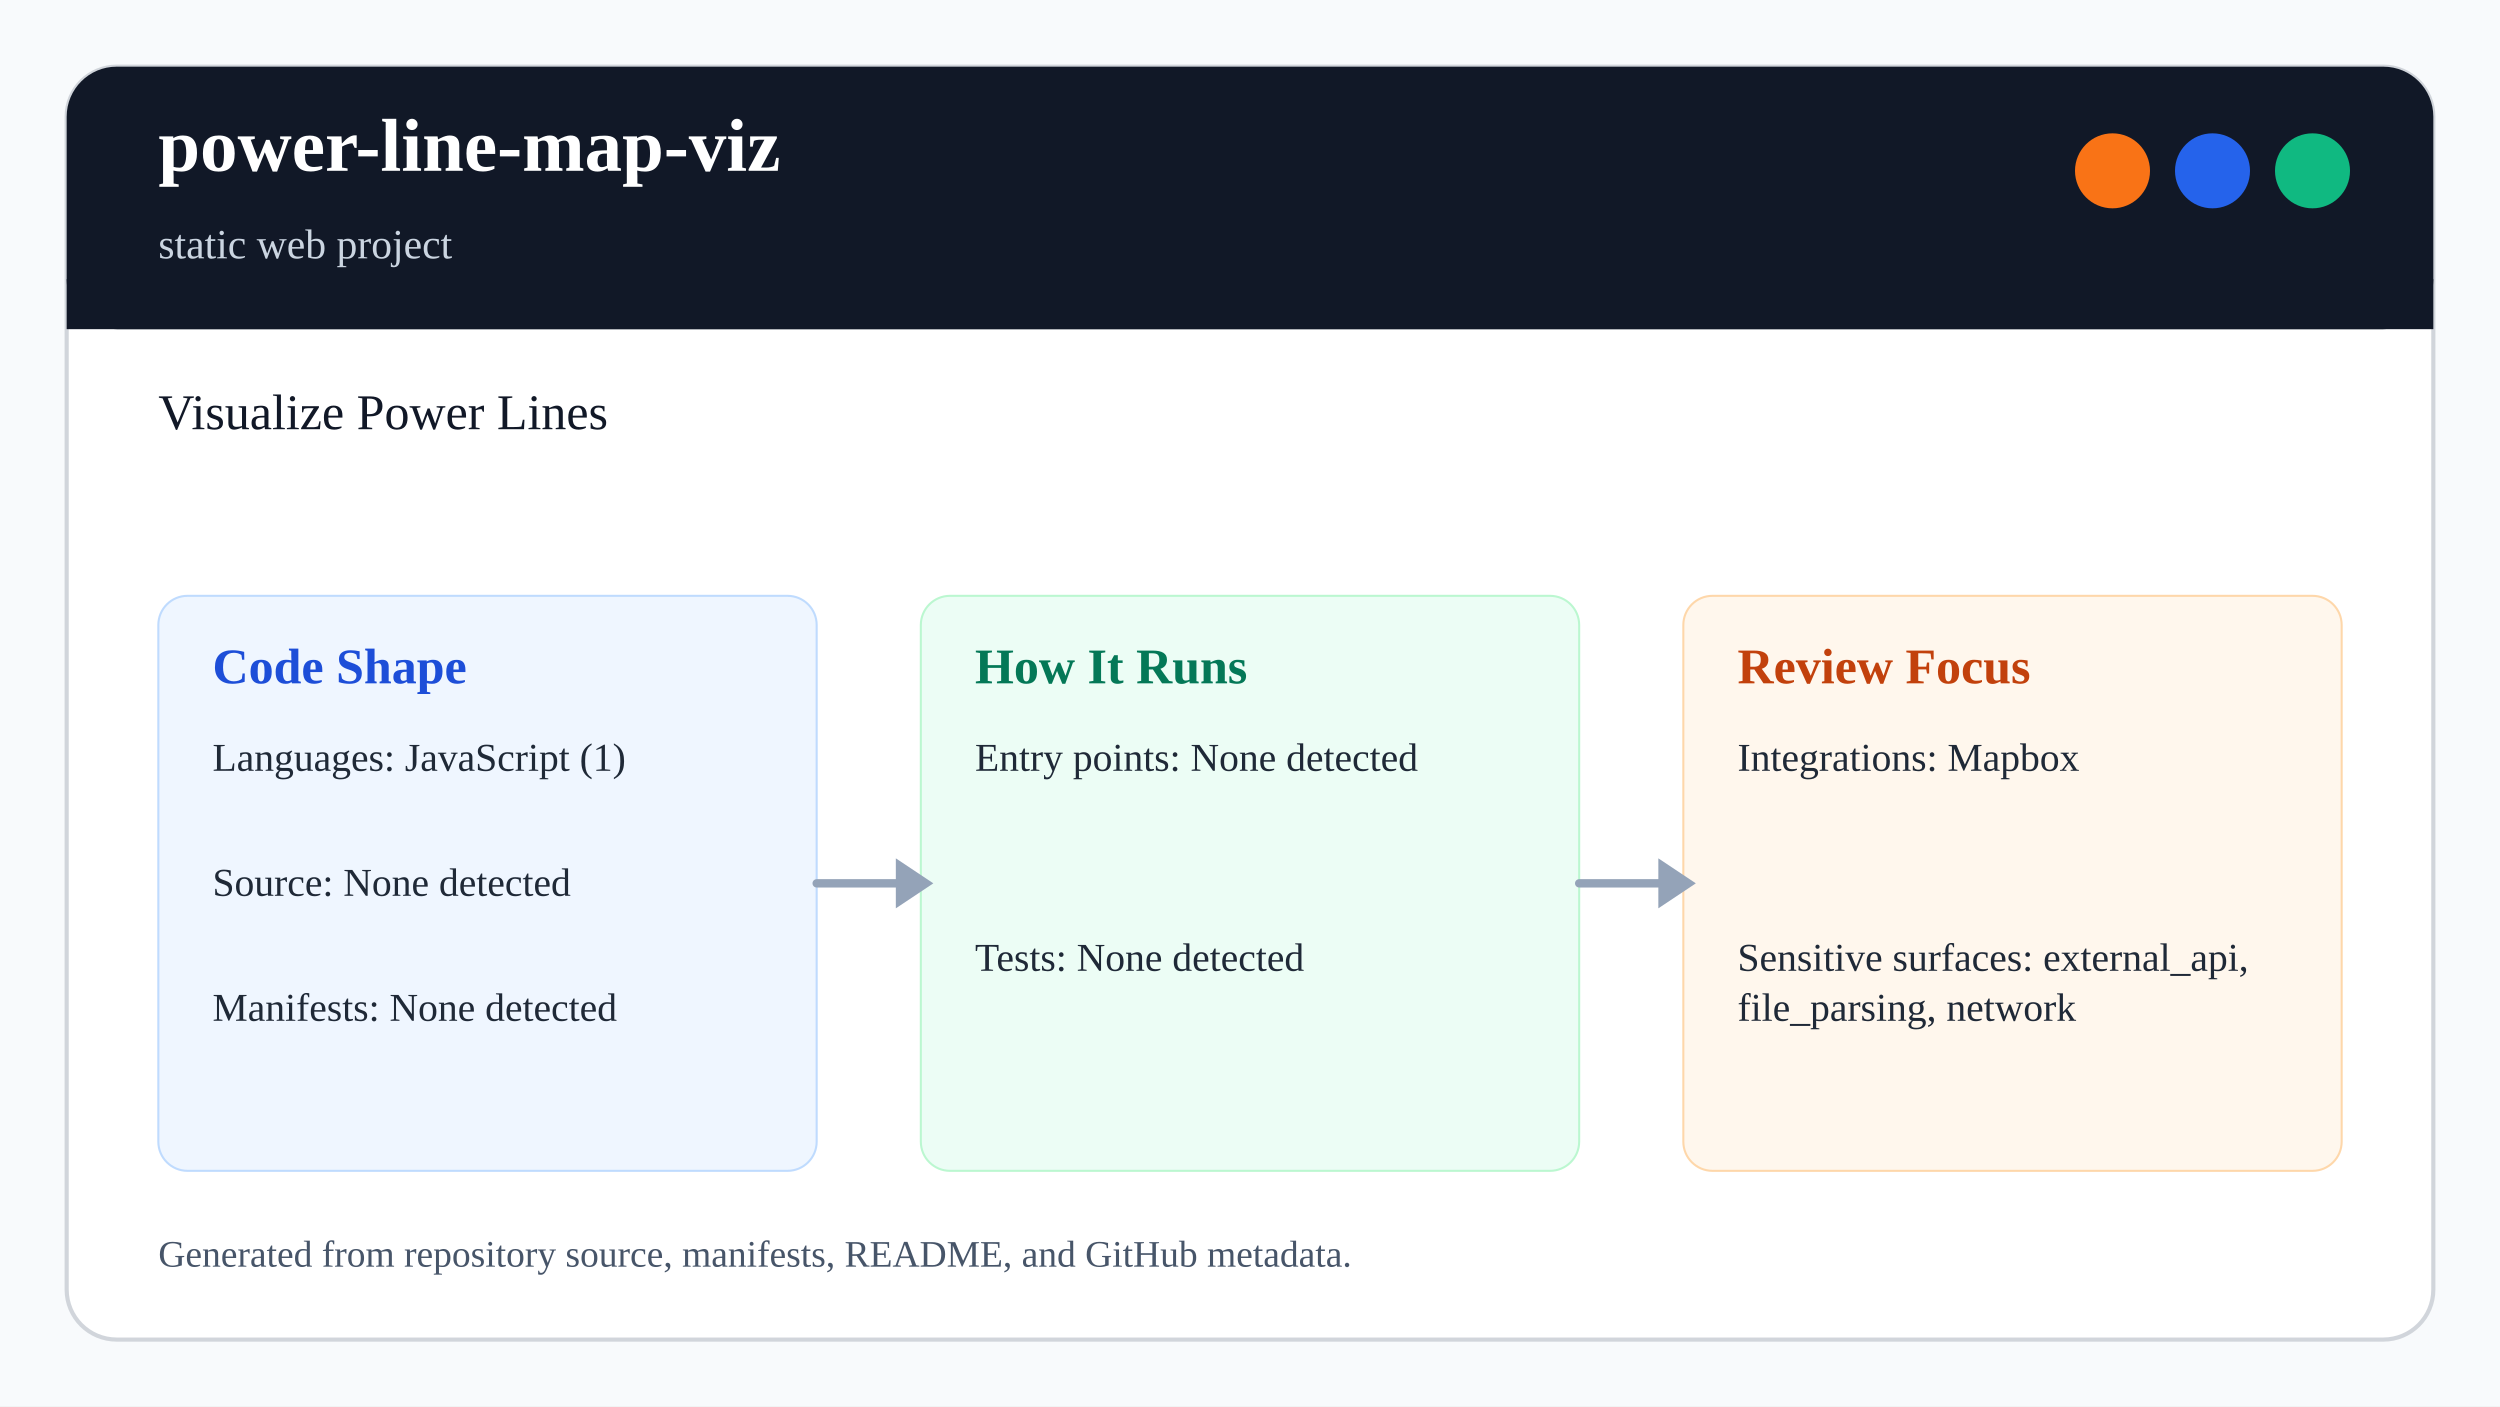
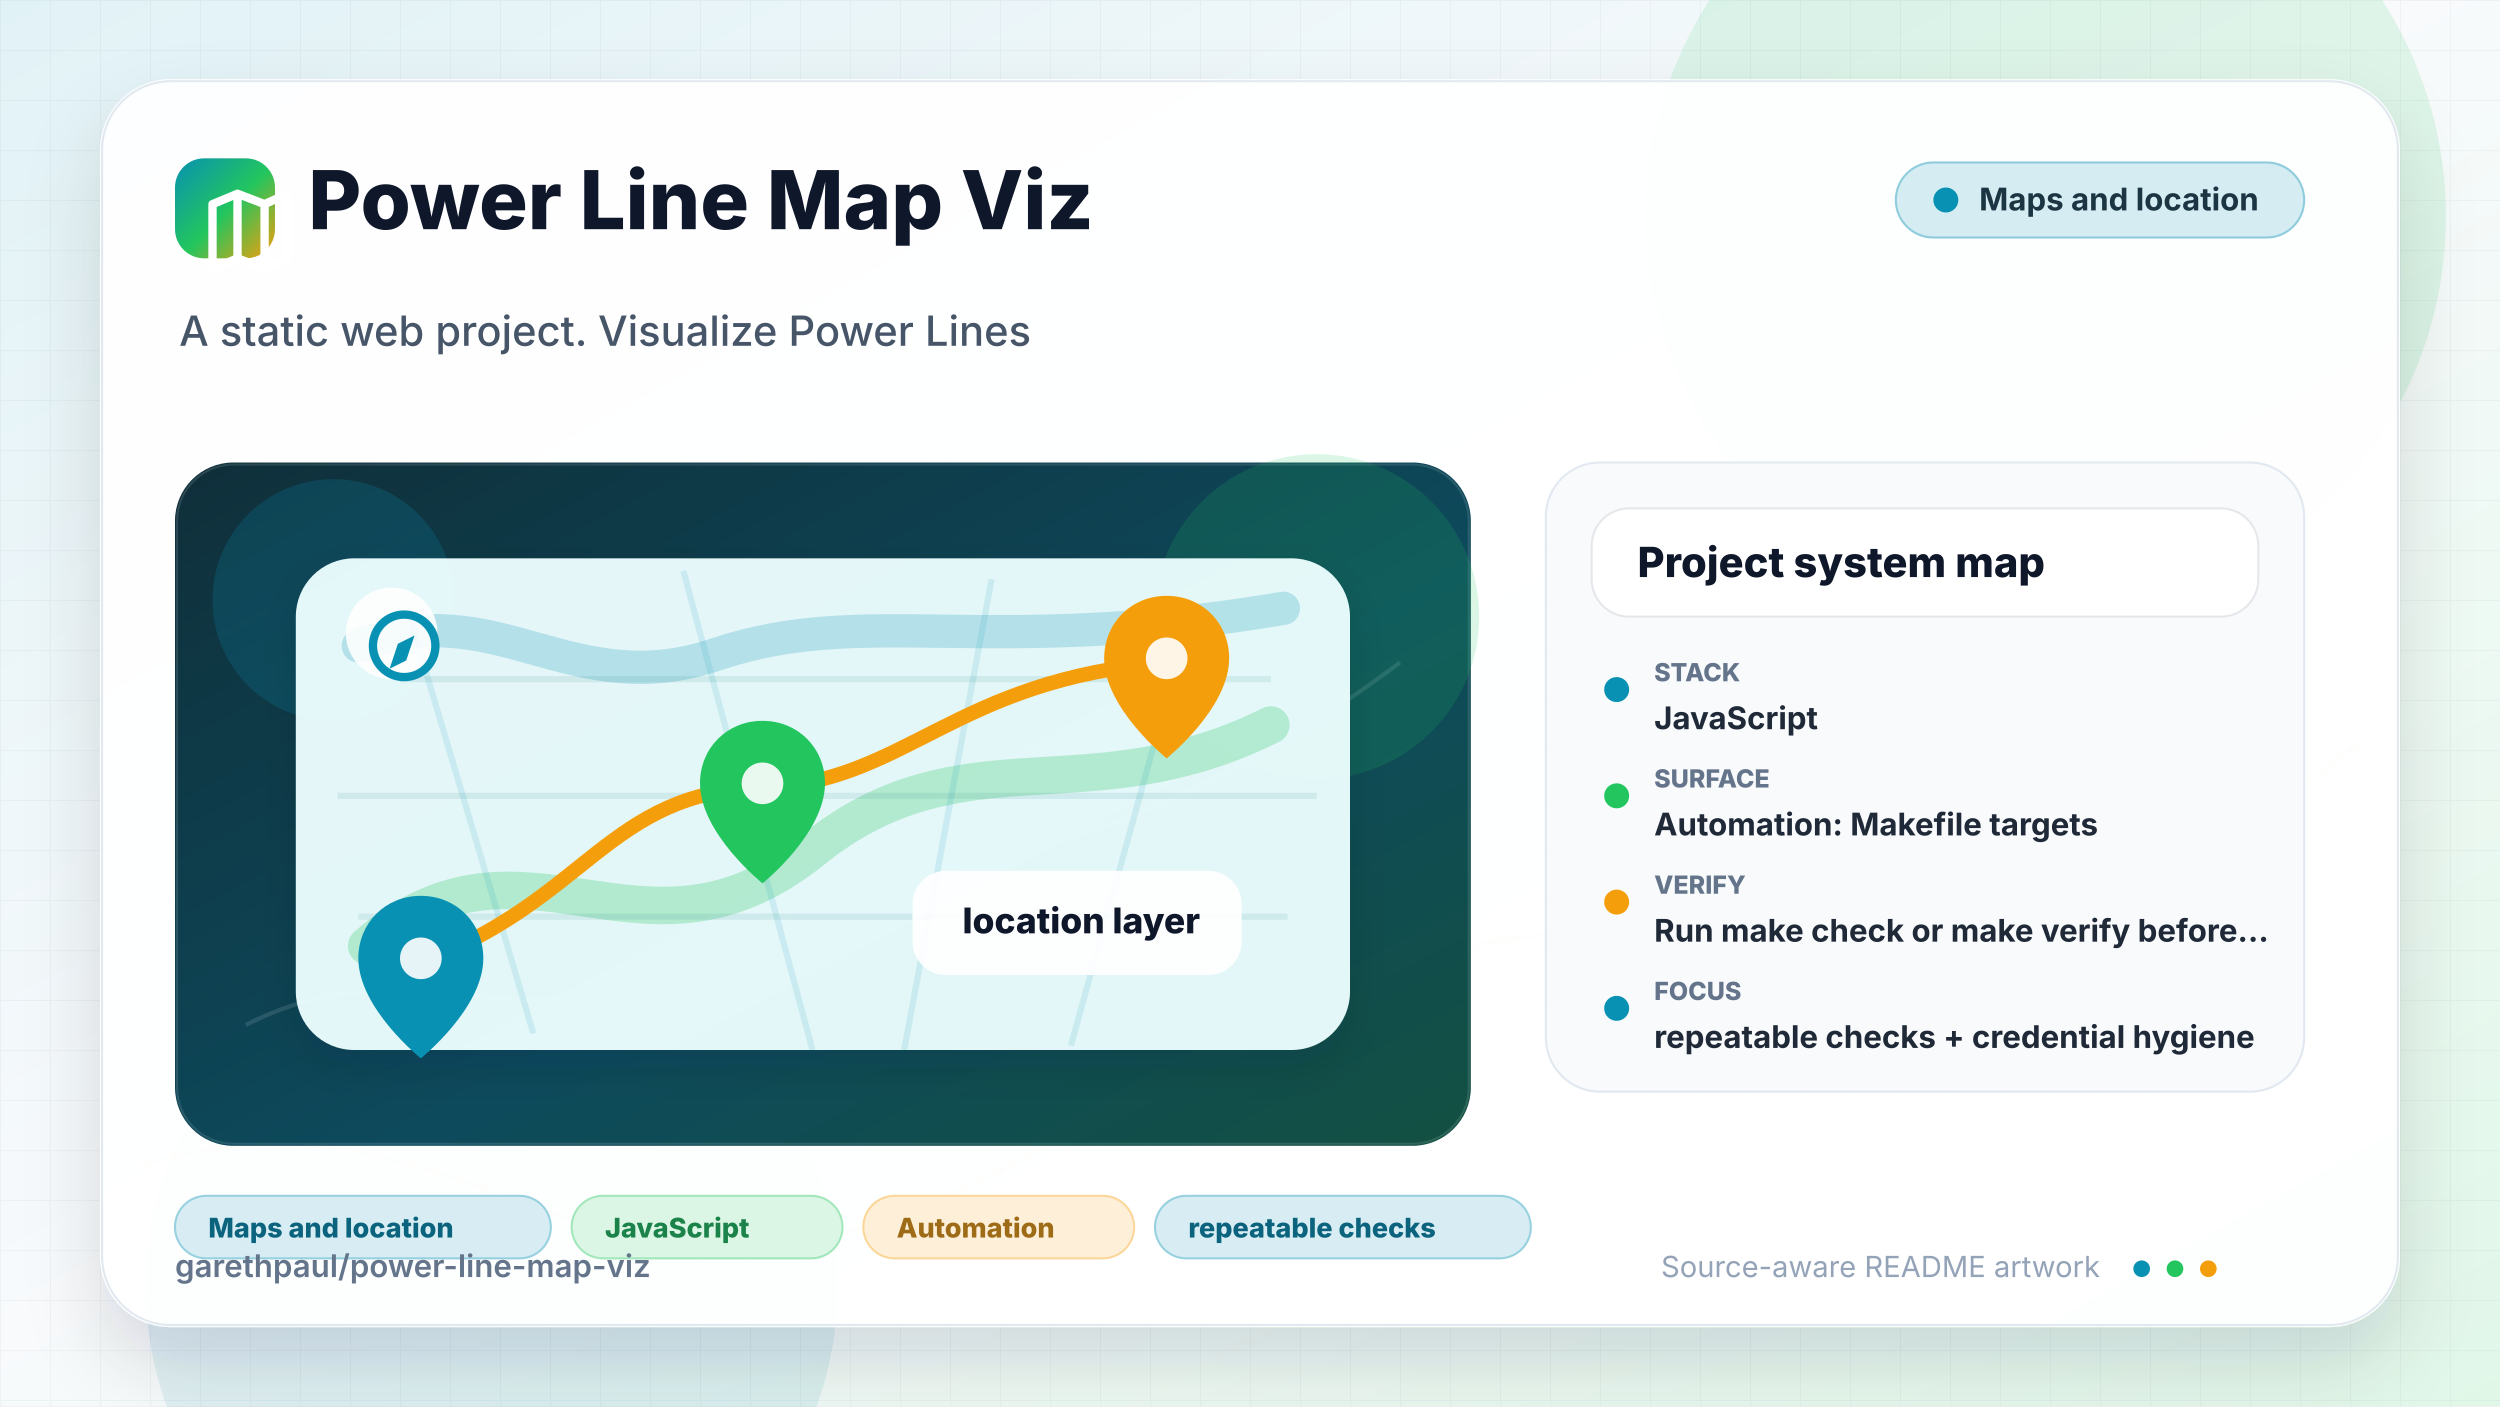
- <svg xmlns="http://www.w3.org/2000/svg" width="1200" height="675" viewBox="0 0 1200 675" role="img" aria-labelledby="title desc">
-   <rect width="1200" height="675" fill="#f8fafc" />
-   <rect x="32" y="32" width="1136" height="611" rx="24" fill="#ffffff" stroke="#d1d5db" stroke-width="2" />
-   <rect x="32" y="32" width="1136" height="126" rx="24" fill="#111827" />
-   <path d="M32 134h1136v24H32z" fill="#111827" />
-   <circle cx="1062" cy="82" r="18" fill="#2563eb" />
-   <circle cx="1110" cy="82" r="18" fill="#10b981" />
-   <circle cx="1014" cy="82" r="18" fill="#f97316" />
-   <text x="76" y="82" font-size="36" fill="#ffffff" font-weight="700">power-line-map-viz</text>
-   <text x="76" y="124" font-size="20" fill="#cbd5e1">static web project</text>
-   <text x="76" y="206" font-size="24" fill="#111827">Visualize Power Lines</text>
-   <rect x="76" y="286" width="316" height="276" rx="14" fill="#eff6ff" stroke="#bfdbfe" />
-   <text x="102" y="328" font-size="24" font-weight="700" fill="#1d4ed8">Code Shape</text>
-   <text x="102" y="370" font-size="19" fill="#1f2937">Languages: JavaScript (1)</text>
-   <text x="102" y="430" font-size="19" fill="#1f2937">Source: None detected</text>
-   <text x="102" y="490" font-size="19" fill="#1f2937">Manifests: None detected</text>
-   <rect x="442" y="286" width="316" height="276" rx="14" fill="#ecfdf5" stroke="#bbf7d0" />
-   <text x="468" y="328" font-size="24" font-weight="700" fill="#047857">How It Runs</text>
-   <text x="468" y="370" font-size="19" fill="#1f2937">Entry points: None detected</text>
-   <text x="468" y="466" font-size="19" fill="#1f2937">Tests: None detected</text>
-   <rect x="808" y="286" width="316" height="276" rx="14" fill="#fff7ed" stroke="#fed7aa" />
-   <text x="834" y="328" font-size="24" font-weight="700" fill="#c2410c">Review Focus</text>
-   <text x="834" y="370" font-size="19" fill="#1f2937">Integrations: Mapbox</text>
-   <text x="834" y="466" font-size="19" fill="#1f2937">Sensitive surfaces: external_api,</text>
-   <text x="834" y="490" font-size="19" fill="#1f2937">file_parsing, network</text>
-   <path d="M392 424h50" stroke="#94a3b8" stroke-width="4" stroke-linecap="round" />
-   <path d="M430 412l18 12-18 12z" fill="#94a3b8" />
-   <path d="M758 424h50" stroke="#94a3b8" stroke-width="4" stroke-linecap="round" />
-   <path d="M796 412l18 12-18 12z" fill="#94a3b8" />
-   <text x="76" y="608" font-size="18" fill="#475569">Generated from repository source, manifests, README, and GitHub metadata.</text>
+ <svg xmlns="http://www.w3.org/2000/svg" width="1200" height="675" viewBox="0 0 1200 675" role="img" aria-labelledby="ph7013a-title ph7013a-desc">
+   <defs>
+     <linearGradient id="ph7013a-bg" x1="0" y1="0" x2="1" y2="1">
+       <stop offset="0%" stop-color="#e1f2f6" />
+       <stop offset="48%" stop-color="#f8fafc" />
+       <stop offset="100%" stop-color="#e0f7e8" />
+     </linearGradient>
+     <linearGradient id="ph7013a-stage" x1="0" y1="0" x2="1" y2="1">
+       <stop offset="0%" stop-color="#0f2f3a" />
+       <stop offset="58%" stop-color="#0d4a5c" />
+       <stop offset="100%" stop-color="#135042" />
+     </linearGradient>
+     <linearGradient id="ph7013a-accent" x1="0" y1="0" x2="1" y2="1">
+       <stop offset="0%" stop-color="#0891b2" />
+       <stop offset="52%" stop-color="#22c55e" />
+       <stop offset="100%" stop-color="#f59e0b" />
+     </linearGradient>
+     <linearGradient id="ph7013a-soft" x1="0" y1="0" x2="1" y2="1">
+       <stop offset="0%" stop-color="#c4e5ed" />
+       <stop offset="100%" stop-color="#fdeac9" />
+     </linearGradient>
+     <filter id="ph7013a-shadow" x="-20%" y="-20%" width="140%" height="150%">
+       <feDropShadow dx="0" dy="18" stdDeviation="18" flood-color="#0f172a" flood-opacity="0.14" />
+     </filter>
+     <filter id="ph7013a-miniShadow" x="-20%" y="-20%" width="140%" height="150%">
+       <feDropShadow dx="0" dy="8" stdDeviation="10" flood-color="#0f172a" flood-opacity="0.12" />
+     </filter>
+     <pattern id="ph7013a-grid" width="24" height="24" patternUnits="userSpaceOnUse">
+       <path d="M24 0H0v24" fill="none" stroke="#94a3b8" stroke-opacity="0.16" stroke-width="1" />
+     </pattern>
+     <style>
+       .label { font: 700 13px ui-sans-serif, system-ui, -apple-system, BlinkMacSystemFont, "Segoe UI", sans-serif; letter-spacing: 0; text-transform: uppercase; }
+       .body { font-family: ui-sans-serif, system-ui, -apple-system, BlinkMacSystemFont, "Segoe UI", sans-serif; letter-spacing: 0; }
+     </style>
+   </defs>
+   <rect width="1200" height="675" fill="url(#ph7013a-bg)" />
+   <rect width="1200" height="675" fill="url(#ph7013a-grid)" opacity="0.65" />
+   <circle cx="236" cy="618" r="166" fill="#0891b2" opacity="0.10" />
+   <circle cx="982" cy="104" r="192" fill="#22c55e" opacity="0.12" />
+   <path d="M66 560 C214 512 278 642 430 584 C576 528 676 408 838 462 C966 504 1034 426 1134 356" fill="none" stroke="#f59e0b" stroke-width="2" stroke-opacity="0.18" />
+   <rect x="48" y="38" width="1104" height="599" rx="34" fill="#ffffff" opacity="0.94" filter="url(#ph7013a-shadow)" />
+   <rect x="49" y="39" width="1102" height="597" rx="33" fill="none" stroke="#e2e8f0" stroke-width="1" />
+   <g class="body">
+     <rect x="84" y="76" width="48" height="48" rx="14" fill="url(#ph7013a-accent)" />
+     <path d="M4 8l12-5 13 5 11-5v31l-11 5-13-5-12 5z M16 3v31 M29 8v31" transform="translate(98 90)" stroke="#ffffff" stroke-width="4" stroke-linecap="round" stroke-linejoin="round" fill="none" />
+     <text x="148" y="110" fill="#0f172a" font-size="39" font-weight="800">Power Line Map Viz</text>
+     <rect x="910" y="78" width="196" height="36" rx="18" fill="#d5ecf2" stroke="#8dccdc" />
+     <circle cx="934" cy="96" r="6" fill="#0891b2" />
+     <text x="950" y="101" fill="#1c3543" font-size="15" font-weight="700">Maps and location</text>
+     <text x="86" y="166" fill="#475569" font-size="20" font-weight="500">A static web project. Visualize Power Lines</text>
+   </g>
+   <g transform="translate(84 222)">
+     <rect x="0" y="0" width="622" height="328" rx="28" fill="url(#ph7013a-stage)" />
+     <rect x="1" y="1" width="620" height="326" rx="27" fill="none" stroke="#ffffff" stroke-opacity="0.12" />
+     <path d="M34 270 C116 228 166 286 250 236 C338 184 430 214 588 96" fill="none" stroke="#ffffff" stroke-opacity="0.12" stroke-width="2" />
+     <circle cx="76" cy="66" r="58" fill="#0891b2" opacity="0.20" />
+     <circle cx="548" cy="74" r="78" fill="#22c55e" opacity="0.16" />
+     <g class="body">
+       <rect x="58" y="46" width="506" height="236" rx="28" fill="#ecfeff" opacity="0.96" filter="url(#ph7013a-miniShadow)" />
+       <path d="M88 88 C154 62 190 116 260 92 C332 68 390 94 532 70" fill="none" stroke="#0891b2" stroke-width="16" stroke-linecap="round" opacity="0.22" />
+       <path d="M92 232 C168 166 224 252 306 186 C378 128 438 170 526 126" fill="none" stroke="#22c55e" stroke-width="18" stroke-linecap="round" opacity="0.26" />
+       <path d="M112 72 L172 274 M244 52 L306 282 M392 56 L350 282 M488 70 L430 280" stroke="#0891b2" stroke-opacity="0.12" stroke-width="3" />
+       <path d="M78 160 H548 M88 218 H534 M108 104 H526" stroke="#0f766e" stroke-opacity="0.10" stroke-width="3" />
+       <path d="M118 240 C198 210 208 158 282 156 C350 154 374 104 476 96" fill="none" stroke="#f59e0b" stroke-width="7" stroke-linecap="round" />
+       <path d="M118 208c-17 0-30 13-30 30 0 24 30 48 30 48s30-24 30-48c0-17-13-30-30-30z" fill="#0891b2" />
+       <circle cx="118" cy="238" r="10" fill="#ffffff" opacity="0.9" />
+       <path d="M282 124c-17 0-30 13-30 30 0 24 30 48 30 48s30-24 30-48c0-17-13-30-30-30z" fill="#22c55e" />
+       <circle cx="282" cy="154" r="10" fill="#ffffff" opacity="0.9" />
+       <path d="M476 64c-17 0-30 13-30 30 0 24 30 48 30 48s30-24 30-48c0-17-13-30-30-30z" fill="#f59e0b" />
+       <circle cx="476" cy="94" r="10" fill="#ffffff" opacity="0.9" />
+       <rect x="354" y="196" width="158" height="50" rx="16" fill="#ffffff" opacity="0.92" />
+       <text x="378" y="226" fill="#0f172a" font-size="17" font-weight="800">location layer</text>
+       <circle cx="104" cy="82" r="22" fill="#ffffff" opacity="0.88" />
+       <circle cx="110" cy="88" r="15" stroke="#0891b2" stroke-width="4" stroke-linecap="round" stroke-linejoin="round" fill="none" />
+       <path d="M23 13l-4 12-8 4 4-12z" transform="translate(92 70)" fill="#0891b2" />
+     </g>
+   </g>
+   <g class="body" transform="translate(742 222)">
+     <rect x="0" y="0" width="364" height="302" rx="26" fill="#f8fafc" stroke="#e2e8f0" />
+     <rect x="22" y="22" width="320" height="52" rx="18" fill="#ffffff" stroke="#e5e7eb" />
+     <text x="44" y="55" fill="#0f172a" font-size="20" font-weight="800">Project system map</text>
+     <g transform="translate(24 94)">
+       <circle cx="10" cy="15" r="6" fill="#0891b2" />
+       <text x="28" y="11" fill="#64748b" font-size="12" font-weight="800">STACK</text>
+       <text x="28" y="34" fill="#1f2937" font-size="15" font-weight="650">JavaScript</text>
+     </g>
+     <g transform="translate(24 145)">
+       <circle cx="10" cy="15" r="6" fill="#22c55e" />
+       <text x="28" y="11" fill="#64748b" font-size="12" font-weight="800">SURFACE</text>
+       <text x="28" y="34" fill="#1f2937" font-size="15" font-weight="650">Automation: Makefile targets</text>
+     </g>
+     <g transform="translate(24 196)">
+       <circle cx="10" cy="15" r="6" fill="#f59e0b" />
+       <text x="28" y="11" fill="#64748b" font-size="12" font-weight="800">VERIFY</text>
+       <text x="28" y="34" fill="#1f2937" font-size="15" font-weight="650">Run make check or make verify before...</text>
+     </g>
+     <g transform="translate(24 247)">
+       <circle cx="10" cy="15" r="6" fill="#0891b2" />
+       <text x="28" y="11" fill="#64748b" font-size="12" font-weight="800">FOCUS</text>
+       <text x="28" y="34" fill="#1f2937" font-size="15" font-weight="650">repeatable checks + credential hygiene</text>
+     </g>
+   </g>
+   <g class="body">
+     <rect x="84" y="574" width="180.4" height="30" rx="15" fill="#d7edf3" stroke="#97d1df" />
+     <text x="100" y="594" fill="#0b637e" font-size="13" font-weight="800">Maps and location</text>
+     <rect x="274.4" y="574" width="130" height="30" rx="15" fill="#dcf6e5" stroke="#a2e7bb" />
+     <text x="290.4" y="594" fill="#1b834a" font-size="13" font-weight="800">JavaScript</text>
+     <rect x="414.4" y="574" width="130" height="30" rx="15" fill="#fdefd8" stroke="#fbd699" />
+     <text x="430.4" y="594" fill="#9e6b17" font-size="13" font-weight="800">Automation</text>
+     <rect x="554.4" y="574" width="180.4" height="30" rx="15" fill="#d7edf3" stroke="#97d1df" />
+     <text x="570.4" y="594" fill="#0b637e" font-size="13" font-weight="800">repeatable checks</text>
+   </g>
+   <g class="body">
+     <text x="84" y="613" fill="#64748b" font-size="15" font-weight="600">garethpaul/power-line-map-viz</text>
+     <text x="1008" y="613" fill="#94a3b8" font-size="14" text-anchor="end">Source-aware README artwork</text>
+     <circle cx="1028" cy="609" r="4" fill="#0891b2" />
+     <circle cx="1044" cy="609" r="4" fill="#22c55e" />
+     <circle cx="1060" cy="609" r="4" fill="#f59e0b" />
+   </g>
</svg>
